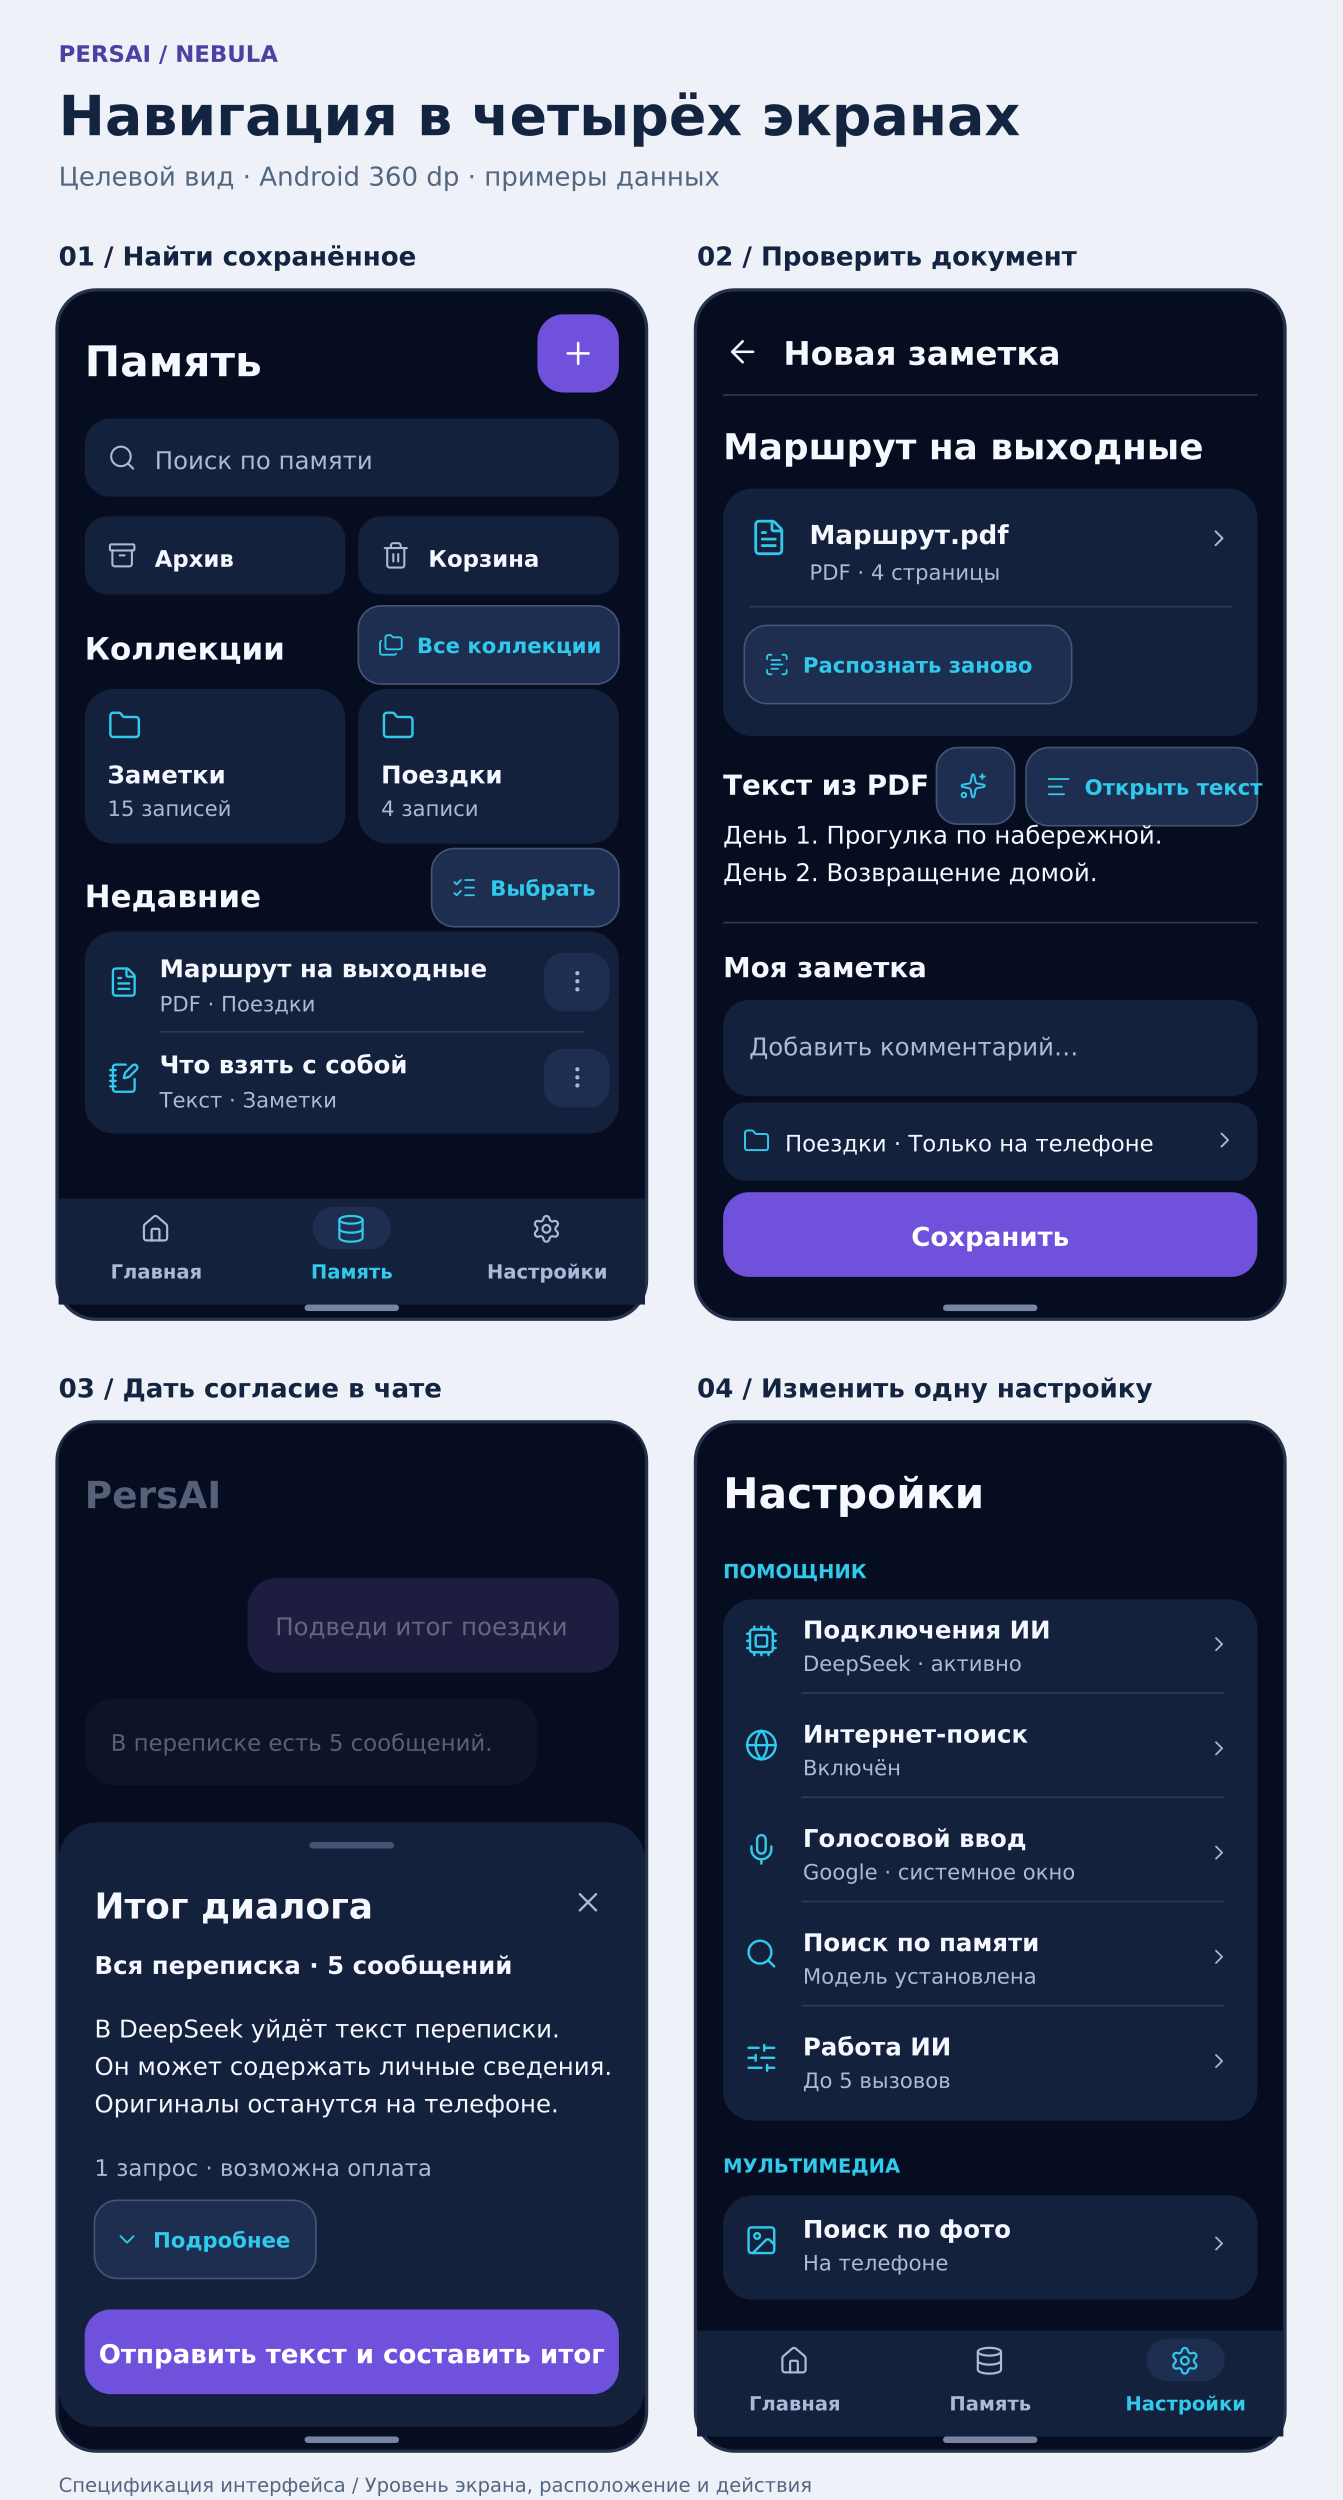
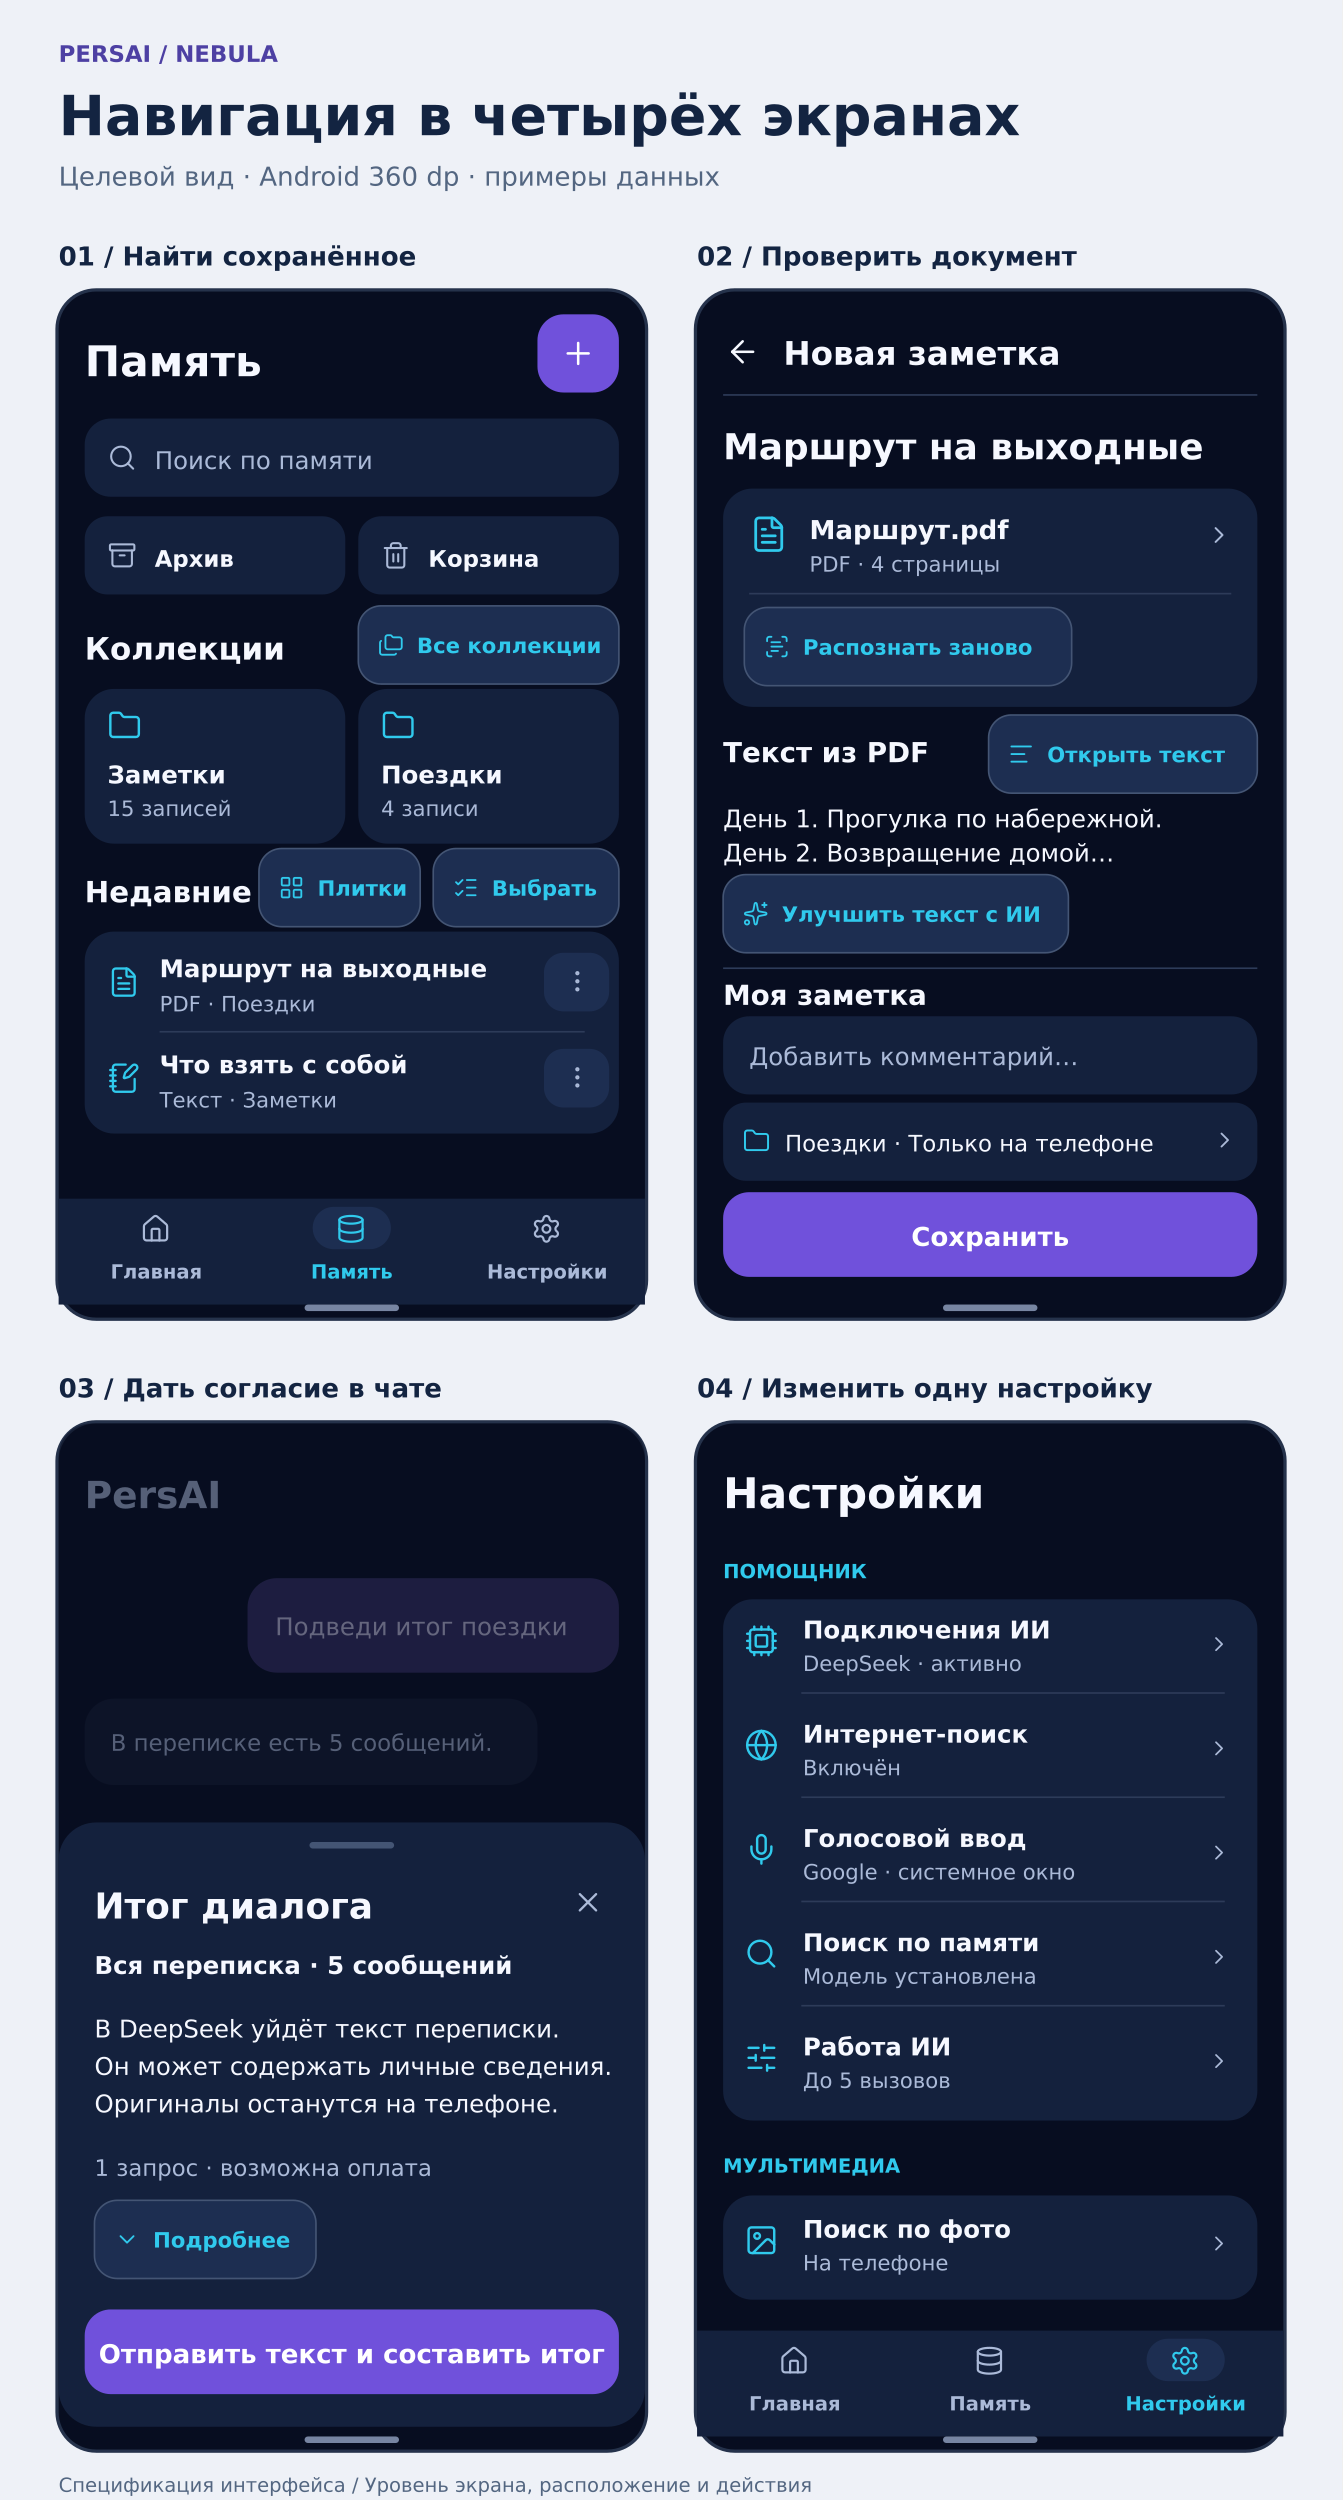
<svg xmlns="http://www.w3.org/2000/svg" width="824" height="1535" viewBox="0 0 824 1535" font-family="DejaVu Sans, sans-serif" role="img" aria-labelledby="title desc">
  <rect x="0" y="0" width="824" height="1535" rx="0" fill="#EEF1F7" />
  <text x="36" y="38" fill="#4D40A3" font-size="14" font-weight="700" text-anchor="start">PERSAI     /     NEBULA</text>
  <text x="36" y="83" fill="#132441" font-size="34" font-weight="700" text-anchor="start">Навигация в четырёх экранах</text>
  <text x="36" y="114" fill="#536681" font-size="16" font-weight="400" text-anchor="start">Целевой вид  ·  Android 360 dp  ·  примеры данных</text>
  <text x="36" y="163" fill="#132441" font-size="16" font-weight="650" text-anchor="start">01   /   Найти сохранённое</text>
  <g transform="translate(36 179)">
    <rect x="-2" y="-2" width="364" height="634" rx="25" fill="#25324B" />
    <rect x="0" y="0" width="360" height="630" rx="23" fill="#070D20" />
    <text x="16" y="52" fill="#F6F8FF" font-size="26" font-weight="700" text-anchor="start">Память</text>
    <rect x="294" y="14" width="50" height="48" rx="16" fill="#7051DB" />
    <g transform="translate(308 27) scale(0.9166667)" fill="none" stroke="white" stroke-width="1.7" stroke-linecap="round" stroke-linejoin="round">
      <path d="M5 12h14" />
      <path d="M12 5v14" />
    </g>
    <rect x="16" y="78" width="328" height="48" rx="16" fill="#14213D" />
    <g transform="translate(30 93) scale(0.75)" fill="none" stroke="#ABBAD8" stroke-width="1.7" stroke-linecap="round" stroke-linejoin="round">
      <path d="m21 21-4.34-4.34" />
      <circle cx="11" cy="11" r="8" />
    </g>
    <text x="59" y="109" fill="#ABBAD8" font-size="15" font-weight="400" text-anchor="start">Поиск по памяти</text>
    <rect x="16" y="138" width="160" height="48" rx="14" fill="#14213D" />
    <g transform="translate(30 153) scale(0.75)" fill="none" stroke="#ABBAD8" stroke-width="1.7" stroke-linecap="round" stroke-linejoin="round">
      <rect width="20" height="5" x="2" y="3" rx="1" />
      <path d="M4 8v11a2 2 0 0 0 2 2h12a2 2 0 0 0 2-2V8" />
      <path d="M10 12h4" />
    </g>
    <text x="59" y="169" fill="#F6F8FF" font-size="14" font-weight="600" text-anchor="start">Архив</text>
    <rect x="184" y="138" width="160" height="48" rx="14" fill="#14213D" />
    <g transform="translate(198 153) scale(0.75)" fill="none" stroke="#ABBAD8" stroke-width="1.7" stroke-linecap="round" stroke-linejoin="round">
      <path d="M10 11v6" />
      <path d="M14 11v6" />
      <path d="M19 6v14a2 2 0 0 1-2 2H7a2 2 0 0 1-2-2V6" />
      <path d="M3 6h18" />
      <path d="M8 6V4a2 2 0 0 1 2-2h4a2 2 0 0 1 2 2v2" />
    </g>
    <text x="227" y="169" fill="#F6F8FF" font-size="14" font-weight="600" text-anchor="start">Корзина</text>
    <text x="16" y="226" fill="#F6F8FF" font-size="19" font-weight="650" text-anchor="start">Коллекции</text>
    <rect x="184" y="193" width="160" height="48" rx="14" fill="#1D2E51" stroke="#445574" />
    <g transform="translate(196 209) scale(0.6666667)" fill="none" stroke="#30CAED" stroke-width="1.7" stroke-linecap="round" stroke-linejoin="round">
      <path d="M20 5a2 2 0 0 1 2 2v7a2 2 0 0 1-2 2H9a2 2 0 0 1-2-2V5a2 2 0 0 1 2-2h2.5a1.5 1.5 0 0 1 1.2.6l.6.8a1.5 1.5 0 0 0 1.2.6z" />
      <path d="M3 8.268a2 2 0 0 0-1 1.738V19a2 2 0 0 0 2 2h11a2 2 0 0 0 1.732-1" />
    </g>
    <text x="220" y="222" fill="#30CAED" font-size="13" font-weight="620" text-anchor="start">Все коллекции</text>
    <rect x="16" y="244" width="160" height="95" rx="18" fill="#14213D" />
    <g transform="translate(30 256) scale(0.875)" fill="none" stroke="#30CAED" stroke-width="1.7" stroke-linecap="round" stroke-linejoin="round">
      <path d="M20 20a2 2 0 0 0 2-2V8a2 2 0 0 0-2-2h-7.9a2 2 0 0 1-1.69-.9L9.6 3.9A2 2 0 0 0 7.93 3H4a2 2 0 0 0-2 2v13a2 2 0 0 0 2 2Z" />
    </g>
    <text x="30" y="302" fill="#F6F8FF" font-size="15" font-weight="650" text-anchor="start">Заметки</text>
    <text x="30" y="322" fill="#ABBAD8" font-size="13" font-weight="400" text-anchor="start">15 записей</text>
    <rect x="184" y="244" width="160" height="95" rx="18" fill="#14213D" />
    <g transform="translate(198 256) scale(0.875)" fill="none" stroke="#30CAED" stroke-width="1.7" stroke-linecap="round" stroke-linejoin="round">
      <path d="M20 20a2 2 0 0 0 2-2V8a2 2 0 0 0-2-2h-7.9a2 2 0 0 1-1.69-.9L9.6 3.9A2 2 0 0 0 7.93 3H4a2 2 0 0 0-2 2v13a2 2 0 0 0 2 2Z" />
    </g>
    <text x="198" y="302" fill="#F6F8FF" font-size="15" font-weight="650" text-anchor="start">Поездки</text>
    <text x="198" y="322" fill="#ABBAD8" font-size="13" font-weight="400" text-anchor="start">4 записи</text>
-     <text x="16" y="378" fill="#F6F8FF" font-size="19" font-weight="650" text-anchor="start">Недавние</text>
-     <rect x="229" y="342" width="115" height="48" rx="14" fill="#1D2E51" stroke="#445574" />
-     <g transform="translate(241 358) scale(0.6666667)" fill="none" stroke="#30CAED" stroke-width="1.7" stroke-linecap="round" stroke-linejoin="round">
+     <text x="16" y="375" fill="#F6F8FF" font-size="18" font-weight="650" text-anchor="start">Недавние</text>
+     <rect x="123" y="342" width="99" height="48" rx="14" fill="#1D2E51" stroke="#445574" />
+     <g transform="translate(135 358) scale(0.6666667)" fill="none" stroke="#30CAED" stroke-width="1.7" stroke-linecap="round" stroke-linejoin="round">
+       <rect width="7" height="7" x="3" y="3" rx="1" />
+       <rect width="7" height="7" x="14" y="3" rx="1" />
+       <rect width="7" height="7" x="14" y="14" rx="1" />
+       <rect width="7" height="7" x="3" y="14" rx="1" />
+     </g>
+     <text x="159" y="371" fill="#30CAED" font-size="13" font-weight="620" text-anchor="start">Плитки</text>
+     <rect x="230" y="342" width="114" height="48" rx="14" fill="#1D2E51" stroke="#445574" />
+     <g transform="translate(242 358) scale(0.6666667)" fill="none" stroke="#30CAED" stroke-width="1.7" stroke-linecap="round" stroke-linejoin="round">
      <path d="M13 5h8" />
      <path d="M13 12h8" />
      <path d="M13 19h8" />
      <path d="m3 17 2 2 4-4" />
      <path d="m3 7 2 2 4-4" />
    </g>
-     <text x="265" y="371" fill="#30CAED" font-size="13" font-weight="620" text-anchor="start">Выбрать</text>
+     <text x="266" y="371" fill="#30CAED" font-size="13" font-weight="620" text-anchor="start">Выбрать</text>
    <rect x="16" y="393" width="328" height="124" rx="18" fill="#14213D" />
    <g transform="translate(30 414) scale(0.8333333)" fill="none" stroke="#30CAED" stroke-width="1.7" stroke-linecap="round" stroke-linejoin="round">
      <path d="M6 22a2 2 0 0 1-2-2V4a2 2 0 0 1 2-2h8a2.4 2.4 0 0 1 1.704.706l3.588 3.588A2.4 2.4 0 0 1 20 8v12a2 2 0 0 1-2 2z" />
      <path d="M14 2v5a1 1 0 0 0 1 1h5" />
      <path d="M10 9H8" />
      <path d="M16 13H8" />
      <path d="M16 17H8" />
    </g>
    <text x="62" y="421" fill="#F6F8FF" font-size="15" font-weight="620" text-anchor="start">Маршрут на выходные</text>
    <text x="62" y="442" fill="#ABBAD8" font-size="13" font-weight="400" text-anchor="start">PDF · Поездки</text>
    <rect x="298" y="406" width="40" height="36" rx="12" fill="#1D2E51" />
    <g transform="translate(310 415) scale(0.7083333)" fill="none" stroke="#ABBAD8" stroke-width="1.7" stroke-linecap="round" stroke-linejoin="round">
      <circle cx="12" cy="12" r="1" />
      <circle cx="12" cy="5" r="1" />
      <circle cx="12" cy="19" r="1" />
    </g>
    <rect x="62" y="454" width="261" height="1" rx="0" fill="#2D3B59" />
    <g transform="translate(30 473) scale(0.8333333)" fill="none" stroke="#30CAED" stroke-width="1.7" stroke-linecap="round" stroke-linejoin="round">
      <path d="M13.4 2H6a2 2 0 0 0-2 2v16a2 2 0 0 0 2 2h12a2 2 0 0 0 2-2v-7.4" />
      <path d="M2 6h4" />
      <path d="M2 10h4" />
      <path d="M2 14h4" />
      <path d="M2 18h4" />
      <path d="M21.378 5.626a1 1 0 1 0-3.004-3.004l-5.01 5.012a2 2 0 0 0-.506.854l-.837 2.87a.5.5 0 0 0 .62.62l2.87-.837a2 2 0 0 0 .854-.506z" />
    </g>
    <text x="62" y="480" fill="#F6F8FF" font-size="15" font-weight="620" text-anchor="start">Что взять с собой</text>
    <text x="62" y="501" fill="#ABBAD8" font-size="13" font-weight="400" text-anchor="start">Текст · Заметки</text>
    <rect x="298" y="465" width="40" height="36" rx="12" fill="#1D2E51" />
    <g transform="translate(310 474) scale(0.7083333)" fill="none" stroke="#ABBAD8" stroke-width="1.7" stroke-linecap="round" stroke-linejoin="round">
      <circle cx="12" cy="12" r="1" />
      <circle cx="12" cy="5" r="1" />
      <circle cx="12" cy="19" r="1" />
    </g>
    <rect x="0" y="557" width="360" height="65" rx="0" fill="#14213D" />
    <g transform="translate(50 566) scale(0.7916667)" fill="none" stroke="#ABBAD8" stroke-width="1.7" stroke-linecap="round" stroke-linejoin="round">
      <path d="M15 21v-8a1 1 0 0 0-1-1h-4a1 1 0 0 0-1 1v8" />
      <path d="M3 10a2 2 0 0 1 .709-1.528l7-6a2 2 0 0 1 2.582 0l7 6A2 2 0 0 1 21 10v9a2 2 0 0 1-2 2H5a2 2 0 0 1-2-2z" />
    </g>
    <text x="60" y="606" fill="#ABBAD8" font-size="12" font-weight="600" text-anchor="middle">Главная</text>
    <rect x="156" y="562" width="48" height="26" rx="13" fill="#1D2E51" />
    <g transform="translate(170 566) scale(0.7916667)" fill="none" stroke="#30CAED" stroke-width="1.7" stroke-linecap="round" stroke-linejoin="round">
      <ellipse cx="12" cy="5" rx="9" ry="3" />
      <path d="M3 5V19A9 3 0 0 0 21 19V5" />
      <path d="M3 12A9 3 0 0 0 21 12" />
    </g>
    <text x="180" y="606" fill="#30CAED" font-size="12" font-weight="600" text-anchor="middle">Память</text>
    <g transform="translate(290 566) scale(0.7916667)" fill="none" stroke="#ABBAD8" stroke-width="1.7" stroke-linecap="round" stroke-linejoin="round">
      <path d="M9.671 4.136a2.34 2.34 0 0 1 4.659 0 2.34 2.34 0 0 0 3.319 1.915 2.34 2.34 0 0 1 2.33 4.033 2.34 2.34 0 0 0 0 3.831 2.34 2.34 0 0 1-2.33 4.033 2.34 2.34 0 0 0-3.319 1.915 2.34 2.34 0 0 1-4.659 0 2.34 2.34 0 0 0-3.32-1.915 2.34 2.34 0 0 1-2.33-4.033 2.34 2.34 0 0 0 0-3.831A2.34 2.34 0 0 1 6.35 6.051a2.34 2.34 0 0 0 3.319-1.915" />
      <circle cx="12" cy="12" r="3" />
    </g>
    <text x="300" y="606" fill="#ABBAD8" font-size="12" font-weight="600" text-anchor="middle">Настройки</text>
    <rect x="151" y="622" width="58" height="4" rx="2" fill="#7785A2" />
  </g>
  <text x="428" y="163" fill="#132441" font-size="16" font-weight="650" text-anchor="start">02   /   Проверить документ</text>
  <g transform="translate(428 179)">
    <rect x="-2" y="-2" width="364" height="634" rx="25" fill="#25324B" />
    <rect x="0" y="0" width="360" height="630" rx="23" fill="#070D20" />
    <g transform="translate(17 26) scale(0.9166667)" fill="none" stroke="#F6F8FF" stroke-width="1.7" stroke-linecap="round" stroke-linejoin="round">
      <path d="m12 19-7-7 7-7" />
      <path d="M19 12H5" />
    </g>
    <text x="53" y="45" fill="#F6F8FF" font-size="20" font-weight="650" text-anchor="start">Новая заметка</text>
    <rect x="16" y="63" width="328" height="1" rx="0" fill="#2D3B59" />
    <text x="16" y="103" fill="#F6F8FF" font-size="22" font-weight="700" text-anchor="start">Маршрут на выходные</text>
-     <rect x="16" y="121" width="328" height="152" rx="18" fill="#14213D" />
-     <g transform="translate(32 139) scale(1)" fill="none" stroke="#30CAED" stroke-width="1.7" stroke-linecap="round" stroke-linejoin="round">
+     <rect x="16" y="121" width="328" height="134" rx="18" fill="#14213D" />
+     <g transform="translate(32 137) scale(1)" fill="none" stroke="#30CAED" stroke-width="1.7" stroke-linecap="round" stroke-linejoin="round">
      <path d="M6 22a2 2 0 0 1-2-2V4a2 2 0 0 1 2-2h8a2.4 2.4 0 0 1 1.704.706l3.588 3.588A2.4 2.4 0 0 1 20 8v12a2 2 0 0 1-2 2z" />
      <path d="M14 2v5a1 1 0 0 0 1 1h5" />
      <path d="M10 9H8" />
      <path d="M16 13H8" />
      <path d="M16 17H8" />
    </g>
-     <text x="69" y="155" fill="#F6F8FF" font-size="16" font-weight="650" text-anchor="start">Маршрут.pdf</text>
-     <text x="69" y="177" fill="#ABBAD8" font-size="13" font-weight="400" text-anchor="start">PDF · 4 страницы</text>
-     <rect x="32" y="193" width="296" height="1" rx="0" fill="#2D3B59" />
-     <g transform="translate(312 143) scale(0.7083333)" fill="none" stroke="#ABBAD8" stroke-width="1.7" stroke-linecap="round" stroke-linejoin="round">
-       <path d="m9 18 6-6-6-6" />
-     </g>
-     <rect x="29" y="205" width="201" height="48" rx="14" fill="#1D2E51" stroke="#445574" />
-     <g transform="translate(41 221) scale(0.6666667)" fill="none" stroke="#30CAED" stroke-width="1.7" stroke-linecap="round" stroke-linejoin="round">
+     <text x="69" y="152" fill="#F6F8FF" font-size="16" font-weight="650" text-anchor="start">Маршрут.pdf</text>
+     <text x="69" y="172" fill="#ABBAD8" font-size="13" font-weight="400" text-anchor="start">PDF · 4 страницы</text>
+     <rect x="32" y="185" width="296" height="1" rx="0" fill="#2D3B59" />
+     <g transform="translate(312 141) scale(0.7083333)" fill="none" stroke="#ABBAD8" stroke-width="1.7" stroke-linecap="round" stroke-linejoin="round">
+       <path d="m9 18 6-6-6-6" />
+     </g>
+     <rect x="29" y="194" width="201" height="48" rx="14" fill="#1D2E51" stroke="#445574" />
+     <g transform="translate(41 210) scale(0.6666667)" fill="none" stroke="#30CAED" stroke-width="1.7" stroke-linecap="round" stroke-linejoin="round">
      <path d="M3 7V5a2 2 0 0 1 2-2h2" />
      <path d="M17 3h2a2 2 0 0 1 2 2v2" />
      <path d="M21 17v2a2 2 0 0 1-2 2h-2" />
      <path d="M7 21H5a2 2 0 0 1-2-2v-2" />
      <path d="M7 8h8" />
      <path d="M7 12h10" />
      <path d="M7 16h6" />
    </g>
-     <text x="65" y="234" fill="#30CAED" font-size="13" font-weight="620" text-anchor="start">Распознать заново</text>
-     <text x="16" y="309" fill="#F6F8FF" font-size="17" font-weight="650" text-anchor="start">Текст из PDF</text>
-     <rect x="147" y="280" width="48" height="47" rx="13" fill="#1D2E51" stroke="#445574" />
-     <g transform="translate(161 295) scale(0.7083333)" fill="none" stroke="#30CAED" stroke-width="1.7" stroke-linecap="round" stroke-linejoin="round">
+     <text x="65" y="223" fill="#30CAED" font-size="13" font-weight="620" text-anchor="start">Распознать заново</text>
+     <text x="16" y="289" fill="#F6F8FF" font-size="17" font-weight="650" text-anchor="start">Текст из PDF</text>
+     <rect x="179" y="260" width="165" height="48" rx="14" fill="#1D2E51" stroke="#445574" />
+     <g transform="translate(191 276) scale(0.6666667)" fill="none" stroke="#30CAED" stroke-width="1.7" stroke-linecap="round" stroke-linejoin="round">
+       <path d="M21 5H3" />
+       <path d="M15 12H3" />
+       <path d="M17 19H3" />
+     </g>
+     <text x="215" y="289" fill="#30CAED" font-size="13" font-weight="620" text-anchor="start">Открыть текст</text>
+     <text x="16" y="329" fill="#F6F8FF" font-size="15" font-weight="400" text-anchor="start">День 1. Прогулка по набережной.</text>
+     <text x="16" y="350" fill="#F6F8FF" font-size="15" font-weight="400" text-anchor="start">День 2. Возвращение домой…</text>
+     <rect x="16" y="358" width="212" height="48" rx="14" fill="#1D2E51" stroke="#445574" />
+     <g transform="translate(28 374) scale(0.6666667)" fill="none" stroke="#30CAED" stroke-width="1.7" stroke-linecap="round" stroke-linejoin="round">
      <path d="M11.017 2.814a1 1 0 0 1 1.966 0l1.051 5.558a2 2 0 0 0 1.594 1.594l5.558 1.051a1 1 0 0 1 0 1.966l-5.558 1.051a2 2 0 0 0-1.594 1.594l-1.051 5.558a1 1 0 0 1-1.966 0l-1.051-5.558a2 2 0 0 0-1.594-1.594l-5.558-1.051a1 1 0 0 1 0-1.966l5.558-1.051a2 2 0 0 0 1.594-1.594z" />
      <path d="M20 2v4" />
      <path d="M22 4h-4" />
      <circle cx="4" cy="20" r="2" />
    </g>
-     <rect x="202" y="280" width="142" height="48" rx="14" fill="#1D2E51" stroke="#445574" />
-     <g transform="translate(214 296) scale(0.6666667)" fill="none" stroke="#30CAED" stroke-width="1.7" stroke-linecap="round" stroke-linejoin="round">
-       <path d="M21 5H3" />
-       <path d="M15 12H3" />
-       <path d="M17 19H3" />
-     </g>
-     <text x="238" y="309" fill="#30CAED" font-size="13" font-weight="620" text-anchor="start">Открыть текст</text>
-     <text x="16" y="339" fill="#F6F8FF" font-size="15" font-weight="400" text-anchor="start">День 1. Прогулка по набережной.</text>
-     <text x="16" y="362" fill="#F6F8FF" font-size="15" font-weight="400" text-anchor="start">День 2. Возвращение домой.</text>
-     <rect x="16" y="387" width="328" height="1" rx="0" fill="#2D3B59" />
-     <text x="16" y="421" fill="#F6F8FF" font-size="17" font-weight="650" text-anchor="start">Моя заметка</text>
-     <rect x="16" y="435" width="328" height="59" rx="16" fill="#14213D" />
-     <text x="32" y="469" fill="#ABBAD8" font-size="15" font-weight="400" text-anchor="start">Добавить комментарий…</text>
+     <text x="52" y="387" fill="#30CAED" font-size="13" font-weight="620" text-anchor="start">Улучшить текст с ИИ</text>
+     <rect x="16" y="415" width="328" height="1" rx="0" fill="#2D3B59" />
+     <text x="16" y="438" fill="#F6F8FF" font-size="17" font-weight="650" text-anchor="start">Моя заметка</text>
+     <rect x="16" y="445" width="328" height="48" rx="16" fill="#14213D" />
+     <text x="32" y="475" fill="#ABBAD8" font-size="15" font-weight="400" text-anchor="start">Добавить комментарий…</text>
    <rect x="16" y="498" width="328" height="48" rx="14" fill="#14213D" />
    <g transform="translate(28 513) scale(0.7083333)" fill="none" stroke="#30CAED" stroke-width="1.7" stroke-linecap="round" stroke-linejoin="round">
      <path d="M20 20a2 2 0 0 0 2-2V8a2 2 0 0 0-2-2h-7.9a2 2 0 0 1-1.69-.9L9.6 3.9A2 2 0 0 0 7.93 3H4a2 2 0 0 0-2 2v13a2 2 0 0 0 2 2Z" />
    </g>
    <text x="54" y="528" fill="#F6F8FF" font-size="14" font-weight="400" text-anchor="start">Поездки · Только на телефоне</text>
    <g transform="translate(316 513) scale(0.6666667)" fill="none" stroke="#ABBAD8" stroke-width="1.7" stroke-linecap="round" stroke-linejoin="round">
      <path d="m9 18 6-6-6-6" />
    </g>
    <rect x="16" y="553" width="328" height="52" rx="16" fill="#7051DB" />
    <text x="180" y="586" fill="#FFFFFF" font-size="16" font-weight="650" text-anchor="middle">Сохранить</text>
    <rect x="151" y="622" width="58" height="4" rx="2" fill="#7785A2" />
  </g>
  <text x="36" y="858" fill="#132441" font-size="16" font-weight="650" text-anchor="start">03   /   Дать согласие в чате</text>
  <g transform="translate(36 874)">
    <rect x="-2" y="-2" width="364" height="634" rx="25" fill="#25324B" />
    <rect x="0" y="0" width="360" height="630" rx="23" fill="#070D20" />
    <text x="16" y="52" fill="#ABBAD8" font-size="23" font-weight="650" text-anchor="start">PersAI</text>
    <rect x="116" y="95" width="228" height="58" rx="18" fill="#352F63" />
    <text x="133" y="130" fill="#CAC6E3" font-size="15" font-weight="400" text-anchor="start">Подведи итог поездки</text>
    <rect x="16" y="169" width="278" height="53" rx="18" fill="#131B30" />
    <text x="32" y="201" fill="#ABBAD8" font-size="14" font-weight="400" text-anchor="start">В переписке есть 5 сообщений.</text>
    <rect width="360" height="250" rx="20" fill="#070D20" opacity="0.52" />
    <rect x="0" y="245" width="360" height="371" rx="23" fill="#14213D" />
    <rect x="154" y="257" width="52" height="4" rx="2" fill="#445574" />
    <text x="22" y="304" fill="#F6F8FF" font-size="22" font-weight="700" text-anchor="start">Итог диалога</text>
    <g transform="translate(315 284) scale(0.8333333)" fill="none" stroke="#ABBAD8" stroke-width="1.7" stroke-linecap="round" stroke-linejoin="round">
      <path d="M18 6 6 18" />
      <path d="m6 6 12 12" />
    </g>
    <text x="22" y="338" fill="#F6F8FF" font-size="15" font-weight="600" text-anchor="start">Вся переписка · 5 сообщений</text>
    <text x="22" y="377" fill="#F6F8FF" font-size="15" font-weight="400" text-anchor="start">В DeepSeek уйдёт текст переписки.</text>
    <text x="22" y="400" fill="#F6F8FF" font-size="15" font-weight="400" text-anchor="start">Он может содержать личные сведения.</text>
    <text x="22" y="423" fill="#F6F8FF" font-size="15" font-weight="400" text-anchor="start">Оригиналы останутся на телефоне.</text>
    <text x="22" y="462" fill="#ABBAD8" font-size="14" font-weight="400" text-anchor="start">1 запрос · возможна оплата</text>
    <rect x="22" y="477" width="136" height="48" rx="14" fill="#1D2E51" stroke="#445574" />
    <g transform="translate(34 493) scale(0.6666667)" fill="none" stroke="#30CAED" stroke-width="1.7" stroke-linecap="round" stroke-linejoin="round">
      <path d="m6 9 6 6 6-6" />
    </g>
    <text x="58" y="506" fill="#30CAED" font-size="13" font-weight="620" text-anchor="start">Подробнее</text>
    <rect x="16" y="544" width="328" height="52" rx="16" fill="#7051DB" />
    <text x="180" y="577" fill="#FFFFFF" font-size="16" font-weight="650" text-anchor="middle">Отправить текст и составить итог</text>
    <rect x="151" y="622" width="58" height="4" rx="2" fill="#7785A2" />
  </g>
  <text x="428" y="858" fill="#132441" font-size="16" font-weight="650" text-anchor="start">04   /   Изменить одну настройку</text>
  <g transform="translate(428 874)">
    <rect x="-2" y="-2" width="364" height="634" rx="25" fill="#25324B" />
    <rect x="0" y="0" width="360" height="630" rx="23" fill="#070D20" />
    <text x="16" y="52" fill="#F6F8FF" font-size="26" font-weight="700" text-anchor="start">Настройки</text>
    <text x="16" y="95" fill="#30CAED" font-size="12" font-weight="650" text-anchor="start">ПОМОЩНИК</text>
    <rect x="16" y="108" width="328" height="320" rx="18" fill="#14213D" />
    <g transform="translate(29 123) scale(0.875)" fill="none" stroke="#30CAED" stroke-width="1.7" stroke-linecap="round" stroke-linejoin="round">
      <path d="M12 20v2" />
      <path d="M12 2v2" />
      <path d="M17 20v2" />
      <path d="M17 2v2" />
      <path d="M2 12h2" />
      <path d="M2 17h2" />
      <path d="M2 7h2" />
      <path d="M20 12h2" />
      <path d="M20 17h2" />
      <path d="M20 7h2" />
      <path d="M7 20v2" />
      <path d="M7 2v2" />
      <rect x="4" y="4" width="16" height="16" rx="2" />
      <rect x="8" y="8" width="8" height="8" rx="1" />
    </g>
    <text x="65" y="132" fill="#F6F8FF" font-size="15" font-weight="600" text-anchor="start">Подключения ИИ</text>
    <text x="65" y="152" fill="#ABBAD8" font-size="13" font-weight="400" text-anchor="start">DeepSeek · активно</text>
    <g transform="translate(313 128) scale(0.625)" fill="none" stroke="#ABBAD8" stroke-width="1.7" stroke-linecap="round" stroke-linejoin="round">
      <path d="m9 18 6-6-6-6" />
    </g>
    <rect x="64" y="165" width="260" height="1" rx="0" fill="#2D3B59" />
    <g transform="translate(29 187) scale(0.875)" fill="none" stroke="#30CAED" stroke-width="1.7" stroke-linecap="round" stroke-linejoin="round">
      <circle cx="12" cy="12" r="10" />
      <path d="M12 2a14.5 14.5 0 0 0 0 20 14.5 14.5 0 0 0 0-20" />
      <path d="M2 12h20" />
    </g>
    <text x="65" y="196" fill="#F6F8FF" font-size="15" font-weight="600" text-anchor="start">Интернет-поиск</text>
    <text x="65" y="216" fill="#ABBAD8" font-size="13" font-weight="400" text-anchor="start">Включён</text>
    <g transform="translate(313 192) scale(0.625)" fill="none" stroke="#ABBAD8" stroke-width="1.7" stroke-linecap="round" stroke-linejoin="round">
      <path d="m9 18 6-6-6-6" />
    </g>
    <rect x="64" y="229" width="260" height="1" rx="0" fill="#2D3B59" />
    <g transform="translate(29 251) scale(0.875)" fill="none" stroke="#30CAED" stroke-width="1.7" stroke-linecap="round" stroke-linejoin="round">
      <path d="M12 19v3" />
      <path d="M19 10v2a7 7 0 0 1-14 0v-2" />
      <rect x="9" y="2" width="6" height="13" rx="3" />
    </g>
    <text x="65" y="260" fill="#F6F8FF" font-size="15" font-weight="600" text-anchor="start">Голосовой ввод</text>
    <text x="65" y="280" fill="#ABBAD8" font-size="13" font-weight="400" text-anchor="start">Google · системное окно</text>
    <g transform="translate(313 256) scale(0.625)" fill="none" stroke="#ABBAD8" stroke-width="1.7" stroke-linecap="round" stroke-linejoin="round">
      <path d="m9 18 6-6-6-6" />
    </g>
    <rect x="64" y="293" width="260" height="1" rx="0" fill="#2D3B59" />
    <g transform="translate(29 315) scale(0.875)" fill="none" stroke="#30CAED" stroke-width="1.7" stroke-linecap="round" stroke-linejoin="round">
      <path d="m21 21-4.34-4.34" />
      <circle cx="11" cy="11" r="8" />
    </g>
    <text x="65" y="324" fill="#F6F8FF" font-size="15" font-weight="600" text-anchor="start">Поиск по памяти</text>
    <text x="65" y="344" fill="#ABBAD8" font-size="13" font-weight="400" text-anchor="start">Модель установлена</text>
    <g transform="translate(313 320) scale(0.625)" fill="none" stroke="#ABBAD8" stroke-width="1.7" stroke-linecap="round" stroke-linejoin="round">
      <path d="m9 18 6-6-6-6" />
    </g>
    <rect x="64" y="357" width="260" height="1" rx="0" fill="#2D3B59" />
    <g transform="translate(29 379) scale(0.875)" fill="none" stroke="#30CAED" stroke-width="1.7" stroke-linecap="round" stroke-linejoin="round">
      <path d="M10 5H3" />
      <path d="M12 19H3" />
      <path d="M14 3v4" />
      <path d="M16 17v4" />
      <path d="M21 12h-9" />
      <path d="M21 19h-5" />
      <path d="M21 5h-7" />
      <path d="M8 10v4" />
      <path d="M8 12H3" />
    </g>
    <text x="65" y="388" fill="#F6F8FF" font-size="15" font-weight="600" text-anchor="start">Работа ИИ</text>
    <text x="65" y="408" fill="#ABBAD8" font-size="13" font-weight="400" text-anchor="start">До 5 вызовов</text>
    <g transform="translate(313 384) scale(0.625)" fill="none" stroke="#ABBAD8" stroke-width="1.7" stroke-linecap="round" stroke-linejoin="round">
      <path d="m9 18 6-6-6-6" />
    </g>
    <text x="16" y="460" fill="#30CAED" font-size="12" font-weight="650" text-anchor="start">МУЛЬТИМЕДИА</text>
    <rect x="16" y="474" width="328" height="64" rx="18" fill="#14213D" />
    <g transform="translate(29 491) scale(0.875)" fill="none" stroke="#30CAED" stroke-width="1.7" stroke-linecap="round" stroke-linejoin="round">
      <rect width="18" height="18" x="3" y="3" rx="2" ry="2" />
      <circle cx="9" cy="9" r="2" />
      <path d="m21 15-3.086-3.086a2 2 0 0 0-2.828 0L6 21" />
    </g>
    <text x="65" y="500" fill="#F6F8FF" font-size="15" font-weight="600" text-anchor="start">Поиск по фото</text>
    <text x="65" y="520" fill="#ABBAD8" font-size="13" font-weight="400" text-anchor="start">На телефоне</text>
    <g transform="translate(313 496) scale(0.625)" fill="none" stroke="#ABBAD8" stroke-width="1.7" stroke-linecap="round" stroke-linejoin="round">
      <path d="m9 18 6-6-6-6" />
    </g>
    <rect x="0" y="557" width="360" height="65" rx="0" fill="#14213D" />
    <g transform="translate(50 566) scale(0.7916667)" fill="none" stroke="#ABBAD8" stroke-width="1.7" stroke-linecap="round" stroke-linejoin="round">
      <path d="M15 21v-8a1 1 0 0 0-1-1h-4a1 1 0 0 0-1 1v8" />
      <path d="M3 10a2 2 0 0 1 .709-1.528l7-6a2 2 0 0 1 2.582 0l7 6A2 2 0 0 1 21 10v9a2 2 0 0 1-2 2H5a2 2 0 0 1-2-2z" />
    </g>
    <text x="60" y="606" fill="#ABBAD8" font-size="12" font-weight="600" text-anchor="middle">Главная</text>
    <g transform="translate(170 566) scale(0.7916667)" fill="none" stroke="#ABBAD8" stroke-width="1.7" stroke-linecap="round" stroke-linejoin="round">
      <ellipse cx="12" cy="5" rx="9" ry="3" />
      <path d="M3 5V19A9 3 0 0 0 21 19V5" />
      <path d="M3 12A9 3 0 0 0 21 12" />
    </g>
    <text x="180" y="606" fill="#ABBAD8" font-size="12" font-weight="600" text-anchor="middle">Память</text>
    <rect x="276" y="562" width="48" height="26" rx="13" fill="#1D2E51" />
    <g transform="translate(290 566) scale(0.7916667)" fill="none" stroke="#30CAED" stroke-width="1.7" stroke-linecap="round" stroke-linejoin="round">
      <path d="M9.671 4.136a2.34 2.34 0 0 1 4.659 0 2.34 2.34 0 0 0 3.319 1.915 2.34 2.34 0 0 1 2.33 4.033 2.34 2.34 0 0 0 0 3.831 2.34 2.34 0 0 1-2.33 4.033 2.34 2.34 0 0 0-3.319 1.915 2.34 2.34 0 0 1-4.659 0 2.34 2.34 0 0 0-3.32-1.915 2.34 2.34 0 0 1-2.33-4.033 2.34 2.34 0 0 0 0-3.831A2.34 2.34 0 0 1 6.35 6.051a2.34 2.34 0 0 0 3.319-1.915" />
      <circle cx="12" cy="12" r="3" />
    </g>
    <text x="300" y="606" fill="#30CAED" font-size="12" font-weight="600" text-anchor="middle">Настройки</text>
    <rect x="151" y="622" width="58" height="4" rx="2" fill="#7785A2" />
  </g>
  <text x="36" y="1530" fill="#536681" font-size="12" font-weight="400" text-anchor="start">Спецификация интерфейса  /  Уровень экрана, расположение и действия</text>
</svg>
